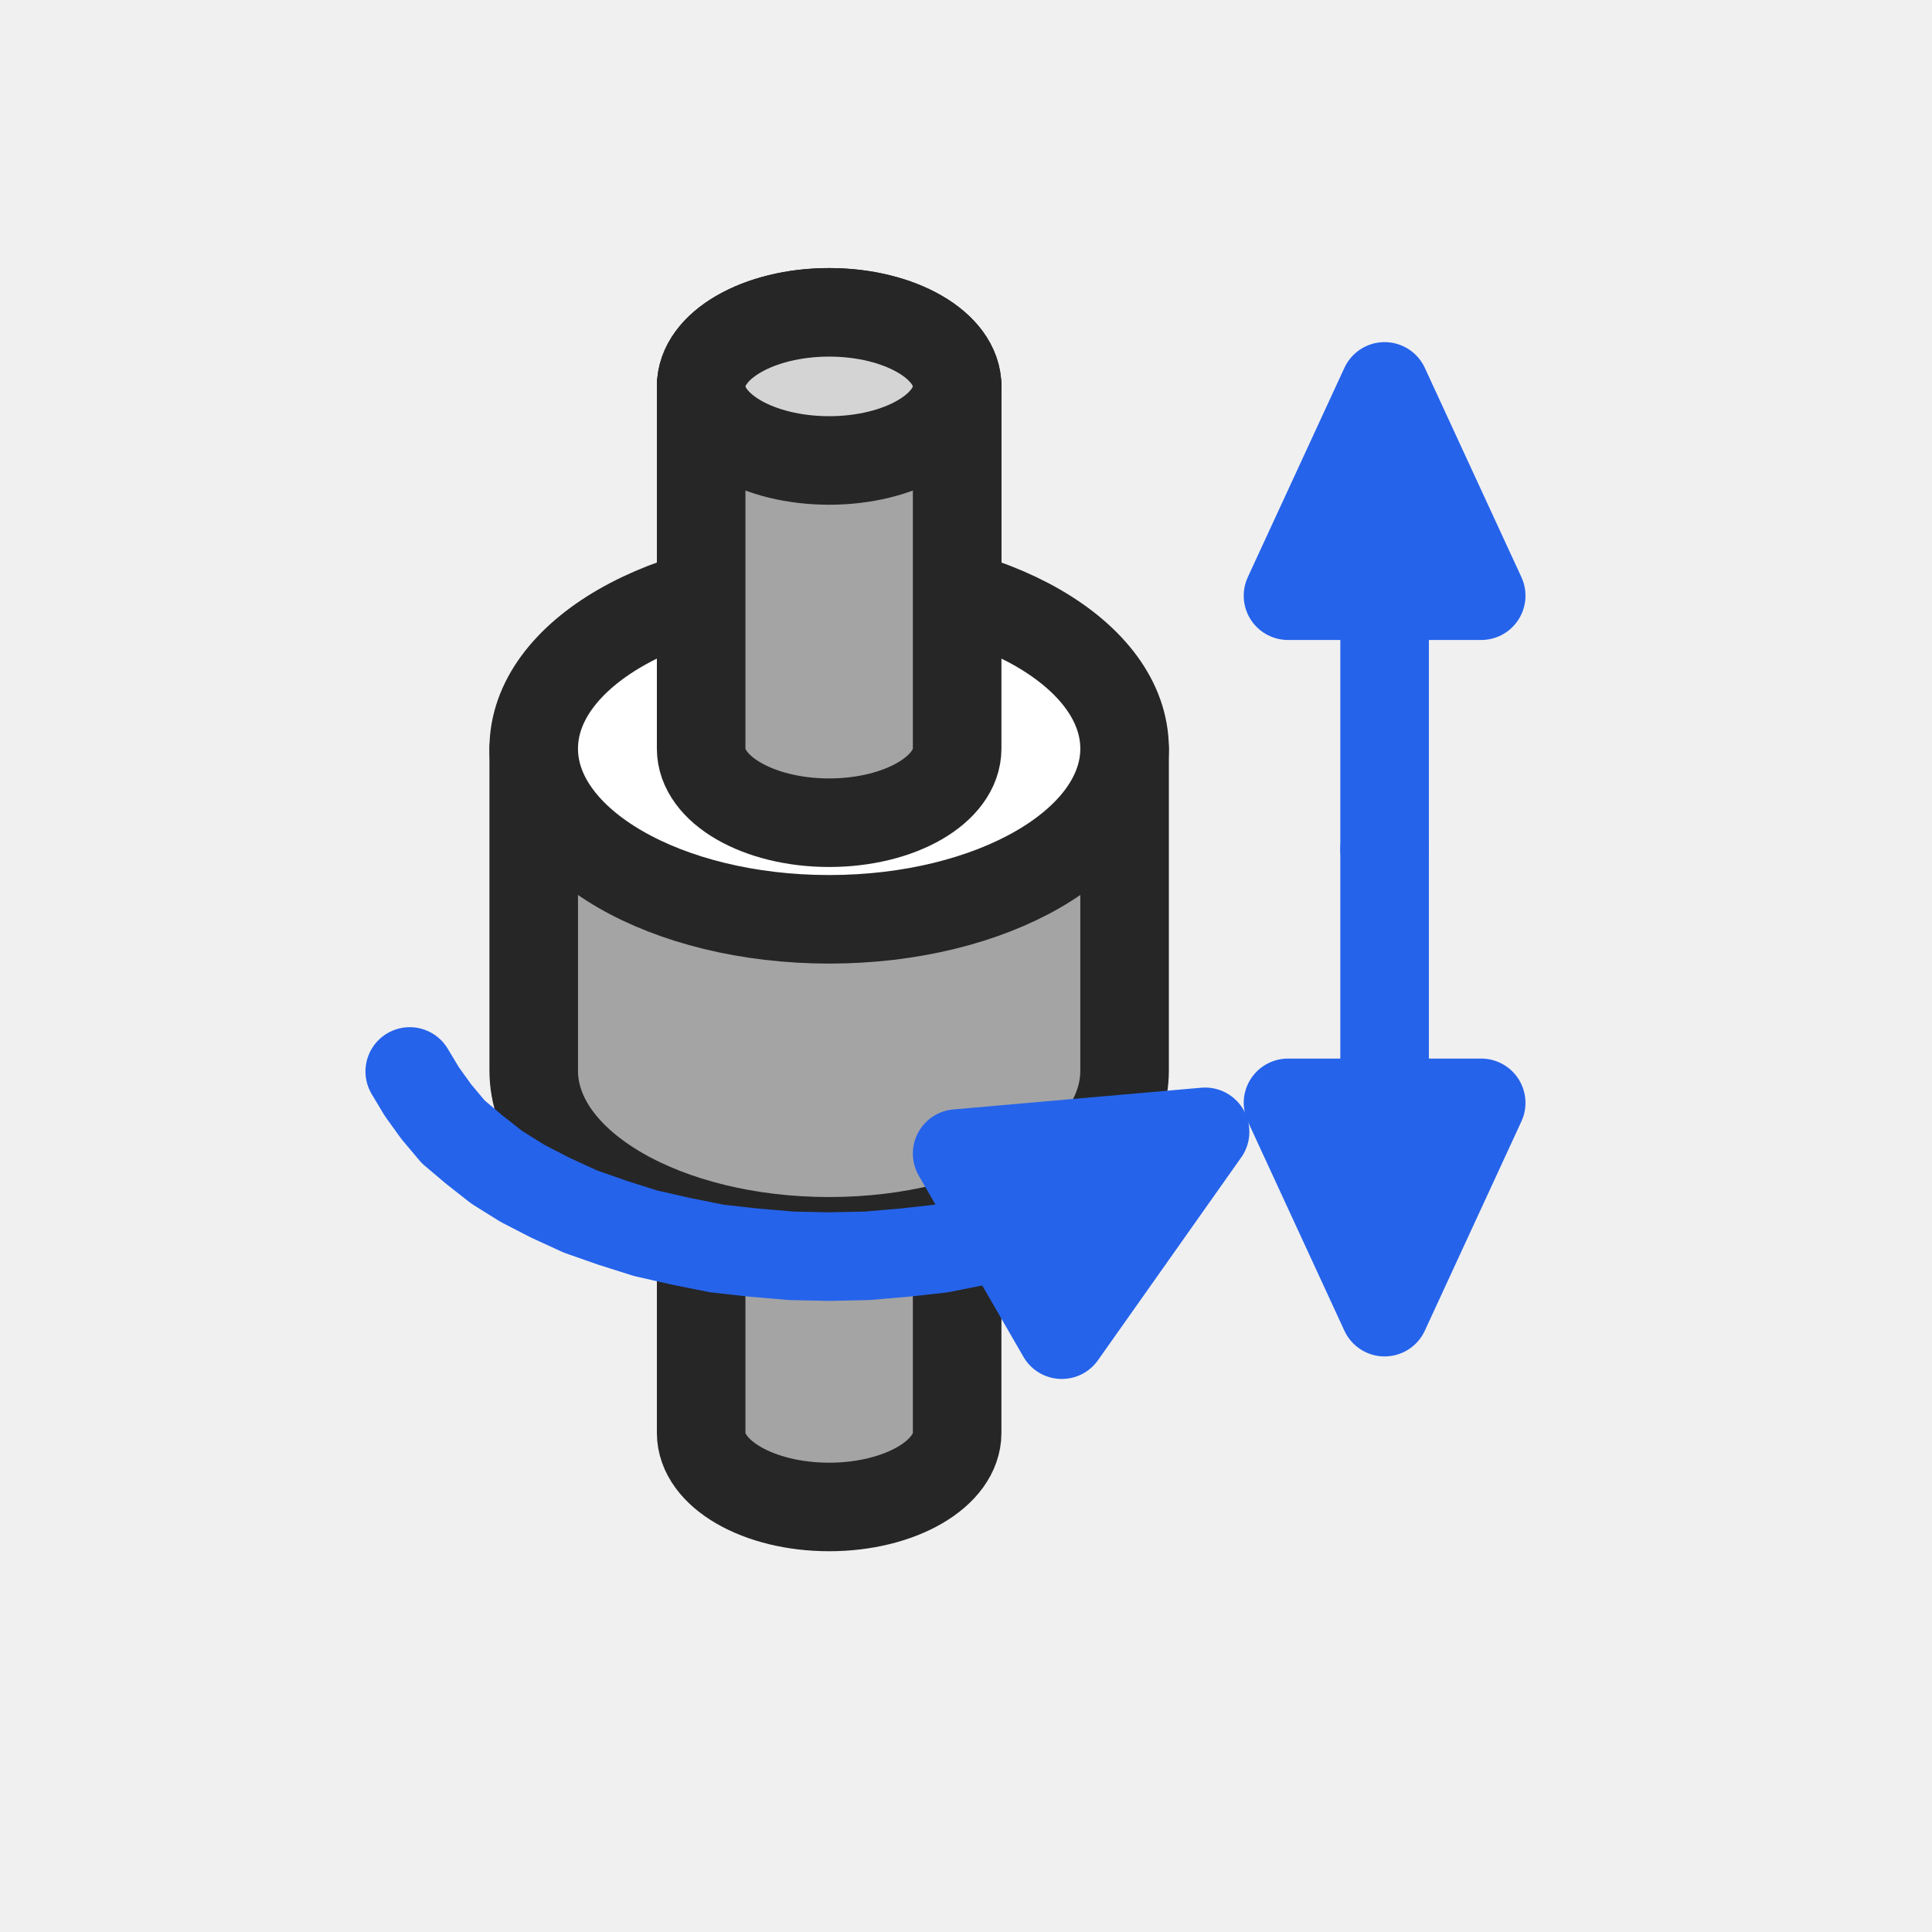
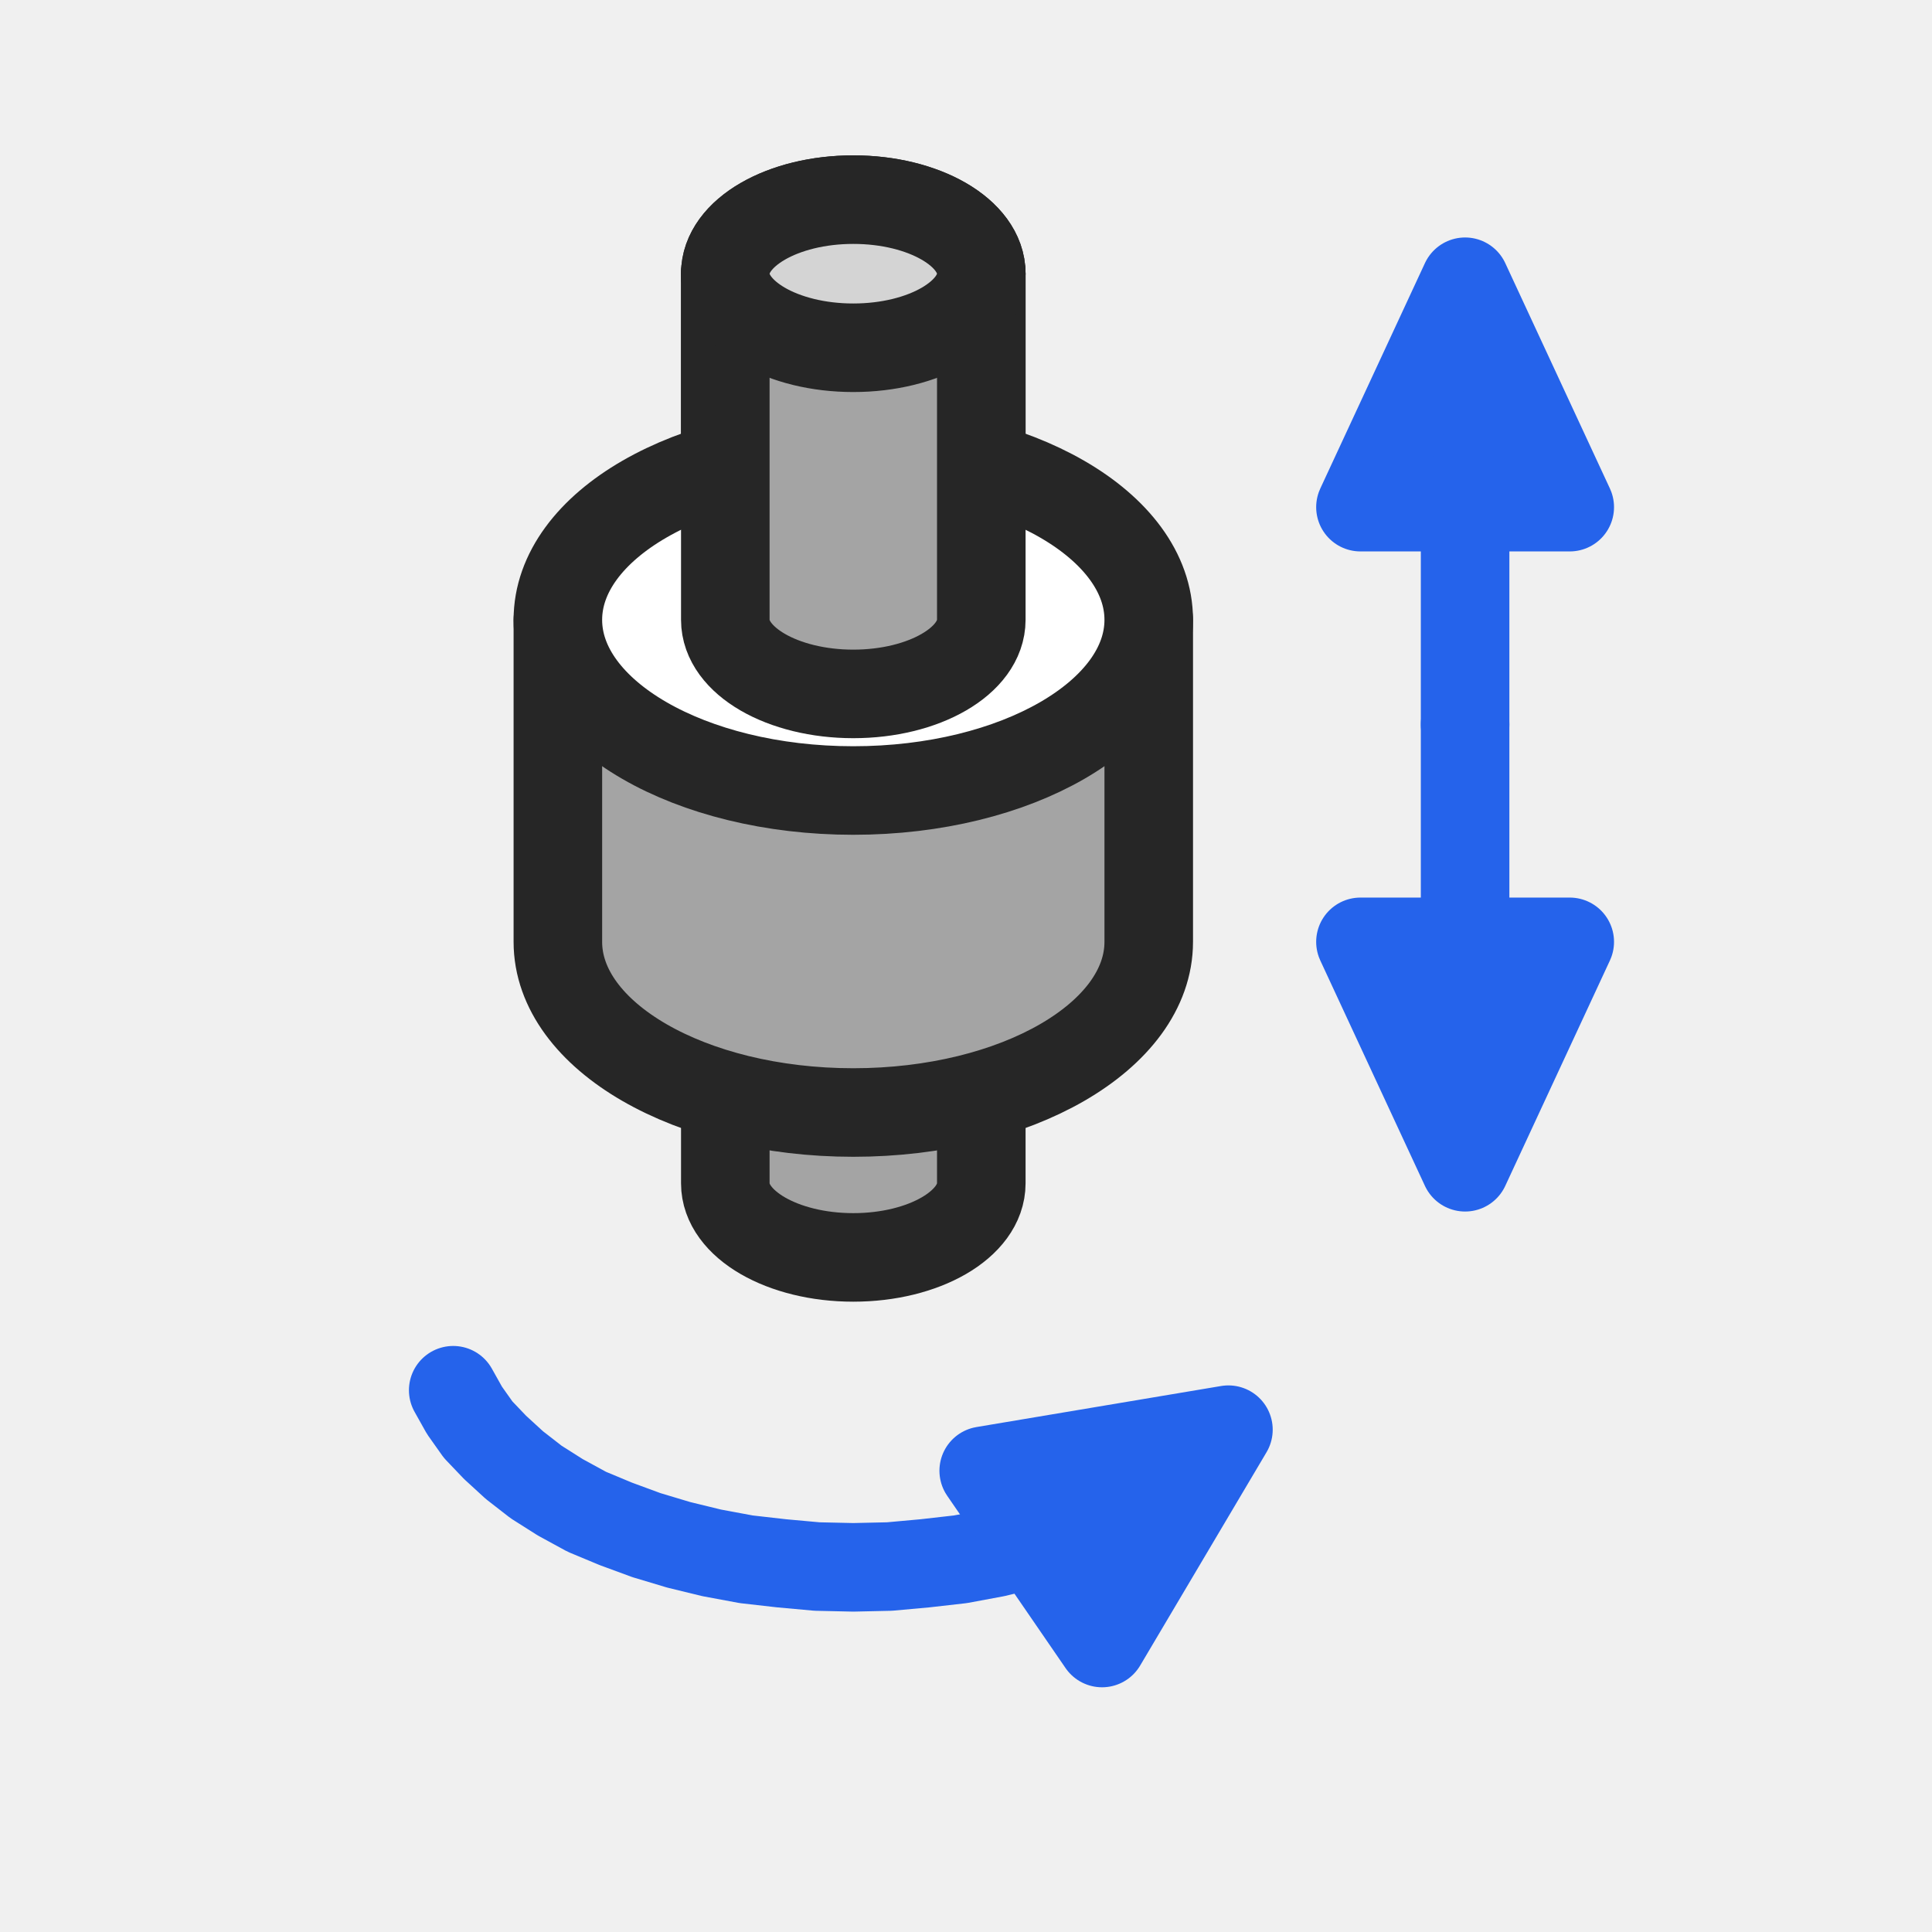
<svg xmlns="http://www.w3.org/2000/svg" viewBox="0 0 24 24" width="24" height="24" fill="none" stroke="#262626" stroke-width="1.1" stroke-linejoin="round" stroke-linecap="round">
-   <path d="M8.71 4.8 L8.71 17.8 A1.59 0.92 0 0 0 11.89 17.8 L11.89 4.8 Z" fill="#a4a4a4" />
-   <ellipse cx="10.3" cy="4.8" rx="1.59" ry="0.92" fill="#d4d4d4" />
-   <path d="M6.63 9.3 L6.63 13.3 A3.67 2.12 0 0 0 13.97 13.3 L13.97 9.3 Z" fill="#a4a4a4" />
-   <ellipse cx="10.3" cy="9.3" rx="3.67" ry="2.12" fill="#ffffff" />
-   <path d="M8.71 4.8 L8.71 9.3 A1.59 0.92 0 0 0 11.89 9.3 L11.89 4.8 Z" fill="#a4a4a4" />
-   <ellipse cx="10.3" cy="4.8" rx="1.59" ry="0.92" fill="#d4d4d4" />
-   <polyline points="5.09,13.31 5.24,13.56 5.42,13.81 5.63,14.06 5.89,14.28 6.17,14.5 6.49,14.7 6.84,14.88 7.21,15.05 7.61,15.19 8.02,15.32 8.46,15.42 8.91,15.51 9.36,15.56 9.83,15.6 10.3,15.61 10.77,15.6 11.24,15.56 11.69,15.51 12.14,15.42 12.58,15.32 12.99,15.19" stroke="#2563eb" />
-   <polygon points="14.97,14.06 13.19,16.58 11.89,14.33" fill="#2563eb" stroke="#2563eb" />
-   <line x1="17.2" y1="10.55" x2="17.2" y2="14.22" stroke="#2563eb" />
-   <polygon points="17.2,16.3 16,13.7 18.4,13.7" fill="#2563eb" stroke="#2563eb" />
-   <line x1="17.2" y1="10.55" x2="17.2" y2="6.88" stroke="#2563eb" />
-   <polygon points="17.2,4.8 18.4,7.4 16,7.4" fill="#2563eb" stroke="#2563eb" />
+   <path d="M9.01 3.4 L9.01 14.7 A1.59 0.92 0 0 0 12.19 14.7 L12.19 3.4 Z" fill="#a4a4a4" />
+   <ellipse cx="10.6" cy="3.4" rx="1.59" ry="0.92" fill="#d4d4d4" />
+   <path d="M6.93 7.7 L6.93 11.7 A3.67 2.12 0 0 0 14.27 11.7 L14.27 7.7 Z" fill="#a4a4a4" />
+   <ellipse cx="10.6" cy="7.7" rx="3.67" ry="2.12" fill="#ffffff" />
+   <path d="M9.01 3.4 L9.01 7.7 A1.59 0.92 0 0 0 12.19 7.7 L12.19 3.4 Z" fill="#a4a4a4" />
+   <ellipse cx="10.6" cy="3.4" rx="1.59" ry="0.92" fill="#d4d4d4" />
+   <polyline points="5.63,17.27 5.77,17.52 5.94,17.76 6.15,17.98 6.39,18.2 6.66,18.41 6.96,18.6 7.29,18.78 7.65,18.93 8.03,19.07 8.43,19.19 8.84,19.29 9.27,19.37 9.71,19.42 10.15,19.46 10.6,19.47 11.05,19.46 11.49,19.42 11.93,19.37 12.36,19.29 12.77,19.19 13.17,19.07 13.55,18.93" stroke="#2563eb" />
+   <polygon points="15.26,17.76 13.69,20.41 12.22,18.27" fill="#2563eb" stroke="#2563eb" />
+   <line x1="18.2" y1="9" x2="18.2" y2="12.26" stroke="#2563eb" />
+   <polygon points="18.2,14.5 16.9,11.7 19.5,11.7" fill="#2563eb" stroke="#2563eb" />
+   <line x1="18.2" y1="9" x2="18.2" y2="5.74" stroke="#2563eb" />
+   <polygon points="18.2,3.5 19.5,6.3 16.9,6.3" fill="#2563eb" stroke="#2563eb" />
</svg>
